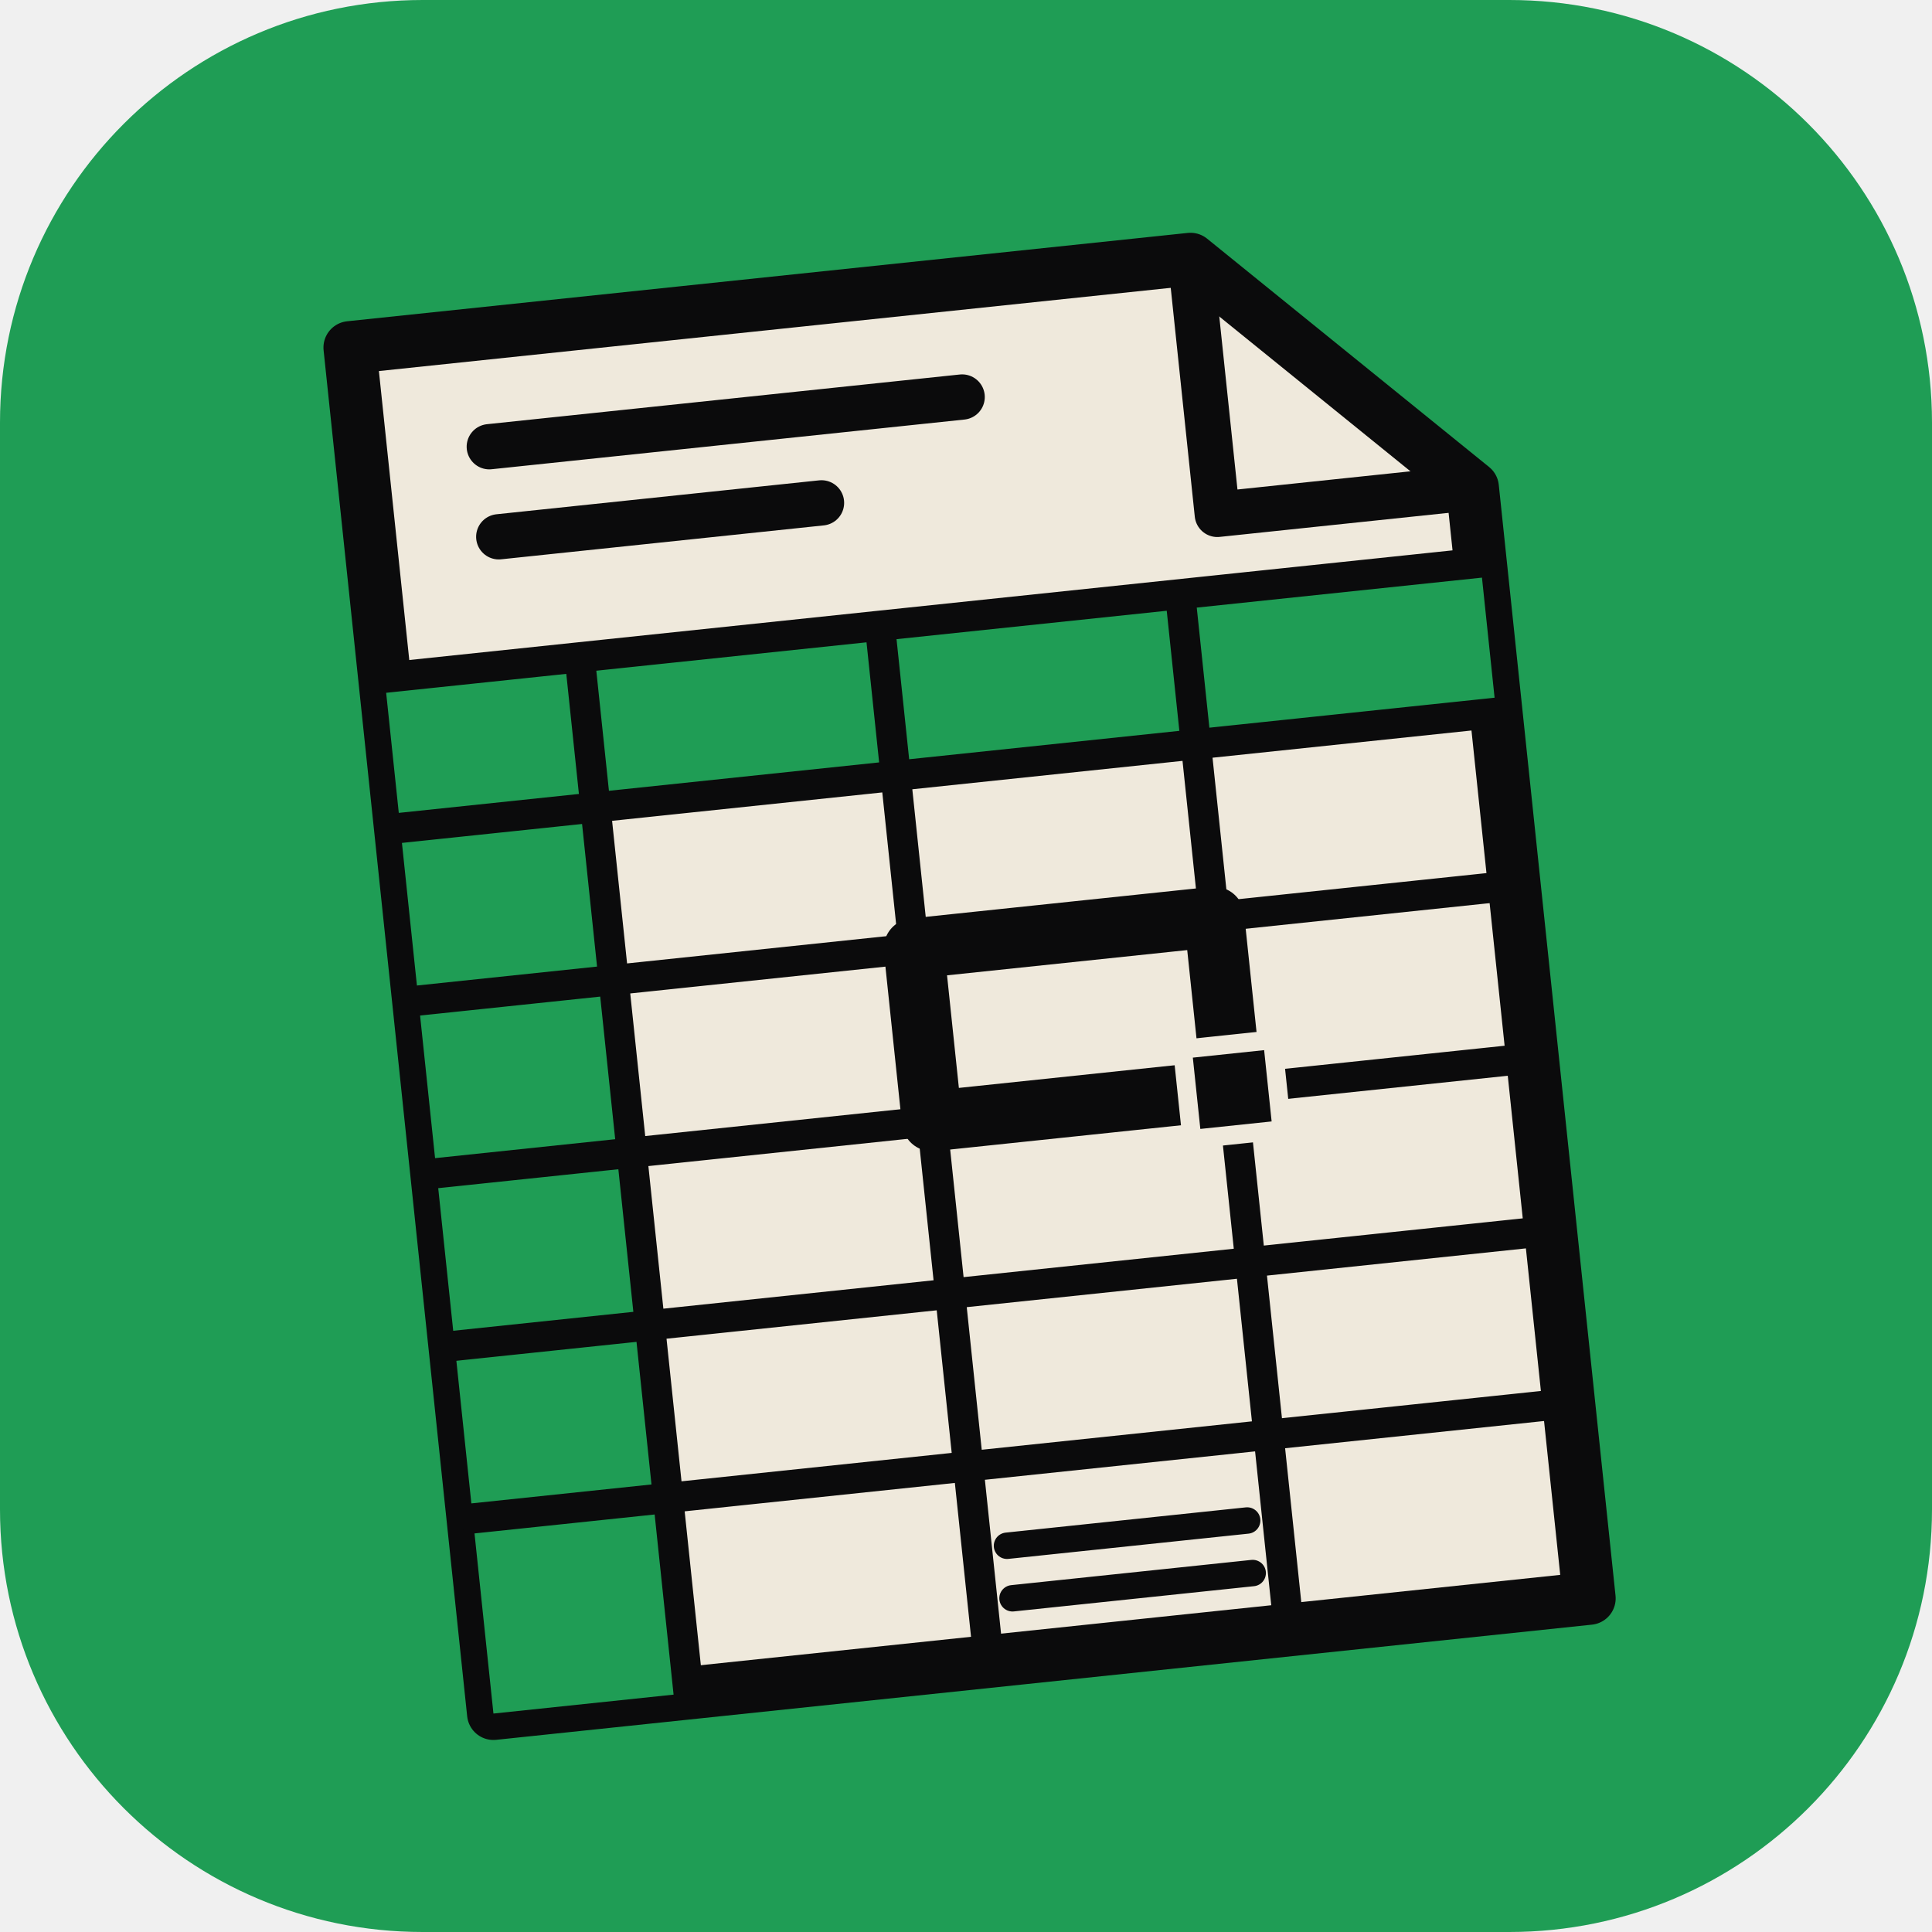
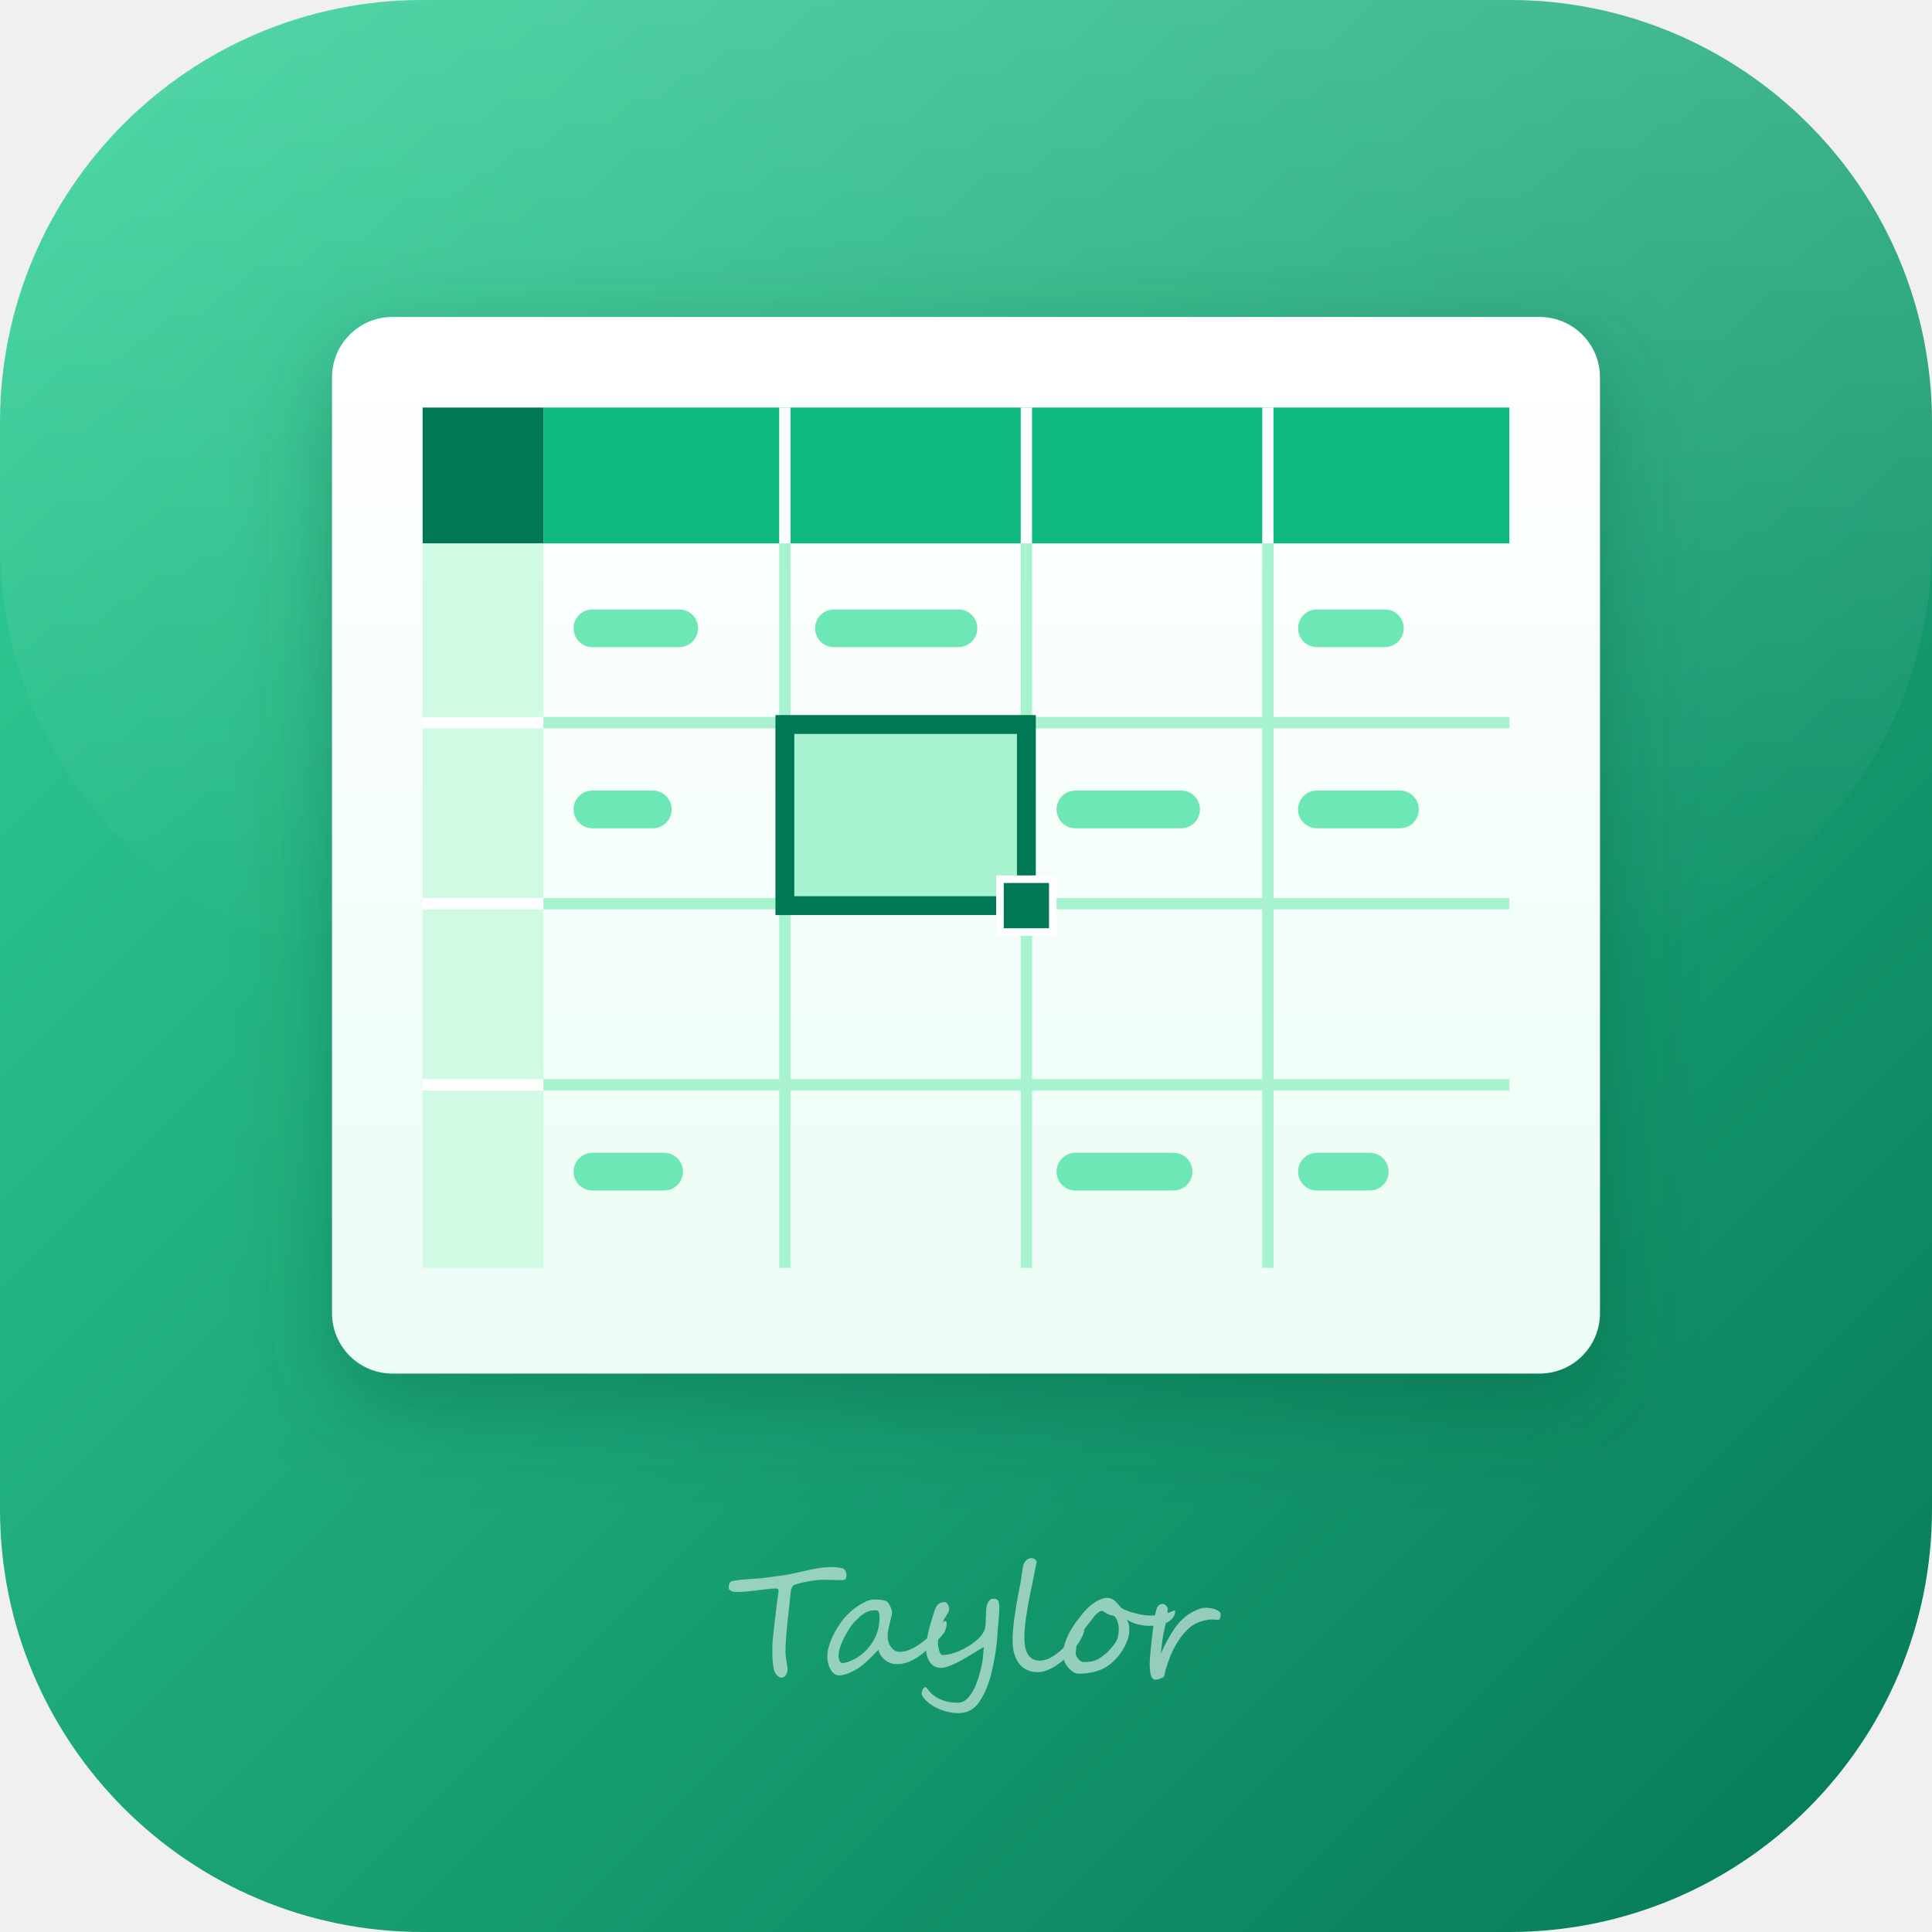
- <svg xmlns="http://www.w3.org/2000/svg" viewBox="0 0 512 512" width="512" height="512">
+ <svg xmlns="http://www.w3.org/2000/svg" width="1024" height="1024" viewBox="0 0 1024 1024">
  <defs>
-     <clipPath id="tile">
-       <rect width="512" height="512" rx="112" />
-     </clipPath>
+     <linearGradient id="bg" x1="0" y1="0" x2="1" y2="1">
+       <stop offset="0" stop-color="#34d399" />
+       <stop offset="1" stop-color="#047857" />
+     </linearGradient>
+     <linearGradient id="sheen" x1="0" y1="0" x2="0" y2="1">
+       <stop offset="0" stop-color="#ffffff" stop-opacity="0.16" />
+       <stop offset="1" stop-color="#ffffff" stop-opacity="0" />
+     </linearGradient>
+     <linearGradient id="sheet" x1="0" y1="0" x2="0" y2="1">
+       <stop offset="0" stop-color="#ffffff" />
+       <stop offset="1" stop-color="#ecfdf5" />
+     </linearGradient>
+     <filter id="shadow" x="-20%" y="-20%" width="140%" height="140%">
+       <feDropShadow dx="0" dy="16" stdDeviation="24" flood-color="#064e3b" flood-opacity="0.35" />
+     </filter>
  </defs>
-   <g clip-path="url(#tile)">
-     <rect width="512" height="512" fill="#1f9d55" />
-     <g transform="rotate(-6 256 268)" stroke="#0b0b0c" stroke-linejoin="round" stroke-linecap="round">
-       <path d="M112 76 H336 L404 144 V440 H112 Z" fill="#efe9dc" stroke-width="14" />
-       <path d="M336 76 V144 H404" fill="none" stroke-width="12" />
-       <path d="M146 106 H272 M146 130 H232" stroke-width="12" />
-       <path d="M112 164 H404 V204 H164 V440 H112 Z" fill="#1f9d55" stroke="none" />
-       <path d="M112 164 H404 M112 204 H404 M112 250 H404 M112 296 H404 M112 342 H404 M112 388 H404                M164 164 V440 M244 164 V440 M324 164 V440" fill="none" stroke-width="8" />
-       <rect x="244" y="250" width="80" height="46" fill="none" stroke-width="16" />
-       <rect x="312" y="284" width="24" height="24" fill="#0b0b0c" stroke="#efe9dc" stroke-width="5" />
-       <path d="M252 410 H316 M252 424 H316" stroke-width="7" />
+   <rect x="0" y="0" width="1024" height="1024" rx="224" fill="url(#bg)" />
+   <rect x="0" y="0" width="1024" height="512" rx="224" fill="url(#sheen)" />
+   <g filter="url(#shadow)">
+     <rect x="176" y="168" width="672" height="560" rx="32" fill="url(#sheet)" />
+     <rect x="224" y="216" width="64" height="72" fill="#047857" />
+     <rect x="288" y="216" width="512" height="72" fill="#10b981" />
+     <g fill="#ffffff">
+       <rect x="413" y="216" width="6" height="72" />
+       <rect x="541" y="216" width="6" height="72" />
+       <rect x="669" y="216" width="6" height="72" />
+     </g>
+     <rect x="224" y="288" width="64" height="384" fill="#d1fae5" />
+     <g fill="#ffffff">
+       <rect x="224" y="380" width="64" height="6" />
+       <rect x="224" y="476" width="64" height="6" />
+       <rect x="224" y="572" width="64" height="6" />
+     </g>
+     <g fill="#a7f3d0">
+       <rect x="413" y="288" width="6" height="384" />
+       <rect x="541" y="288" width="6" height="384" />
+       <rect x="669" y="288" width="6" height="384" />
+       <rect x="288" y="380" width="512" height="6" />
+       <rect x="288" y="476" width="512" height="6" />
+       <rect x="288" y="572" width="512" height="6" />
+     </g>
+     <g fill="#6ee7b7">
+       <rect x="304" y="323" width="66" height="20" rx="10" />
+       <rect x="432" y="323" width="86" height="20" rx="10" />
+       <rect x="688" y="323" width="56" height="20" rx="10" />
+       <rect x="304" y="419" width="52" height="20" rx="10" />
+       <rect x="560" y="419" width="76" height="20" rx="10" />
+       <rect x="688" y="419" width="64" height="20" rx="10" />
+       <rect x="304" y="611" width="58" height="20" rx="10" />
+       <rect x="560" y="611" width="72" height="20" rx="10" />
+       <rect x="688" y="611" width="48" height="20" rx="10" />
+     </g>
+     <rect x="416" y="384" width="128" height="96" fill="#a7f3d0" stroke="#047857" stroke-width="10" />
+     <rect x="530" y="466" width="28" height="28" fill="#047857" stroke="#ffffff" stroke-width="4" />
+   </g>
+   <g fill="#ffffff" opacity="0.55">
+     <g transform="translate(385.28 888) scale(0.04 -0.04)">
+       <path d="M1585 1337Q1585 1307 1578.5 1291.5Q1572 1276 1561.5 1270.0Q1551 1264 1537.5 1263.5Q1524 1263 1511 1263Q1477 1263 1449.5 1263.5Q1422 1264 1394.5 1265.0Q1367 1266 1336.5 1266.5Q1306 1267 1266 1267Q1224 1267 1166.0 1259.5Q1108 1252 1051.5 1241.0Q995 1230 949.0 1217.5Q903 1205 886 1195Q878 1190 871.0 1180.5Q864 1171 859.0 1159.5Q854 1148 850.5 1136.0Q847 1124 847 1115Q837 1009 824.5 905.0Q812 801 801.5 698.5Q791 596 783.5 495.5Q776 395 776 296Q776 279 780.5 245.5Q785 212 790.5 177.5Q796 143 800.5 116.0Q805 89 805 85Q805 65 799.0 44.5Q793 24 782.5 7.5Q772 -9 756.5 -19.5Q741 -30 723 -30Q711 -30 697.0 -23.0Q683 -16 669.5 -4.0Q656 8 645.0 24.5Q634 41 628 60Q620 85 615.0 117.5Q610 150 607.0 185.0Q604 220 603.0 254.5Q602 289 602.0 317.5Q602 346 602.5 366.0Q603 386 603 392Q603 422 609.0 487.0Q615 552 624.0 632.5Q633 713 643.5 798.5Q654 884 663.0 955.0Q672 1026 678.0 1072.0Q684 1118 684 1119Q684 1135 677.0 1142.0Q670 1149 661.0 1151.0Q652 1153 644.5 1152.0Q637 1151 636 1151Q598 1151 538.0 1144.0Q478 1137 410.0 1128.5Q342 1120 271.5 1113.0Q201 1106 141 1106Q127 1106 113.0 1106.0Q99 1106 84.5 1109.0Q70 1112 55.5 1120.0Q41 1128 26 1143Q25 1153 24.5 1169.0Q24 1185 27.5 1201.5Q31 1218 41.5 1231.5Q52 1245 73 1250Q118 1260 175.5 1266.0Q233 1272 292.5 1276.0Q352 1280 408.5 1284.0Q465 1288 509 1294Q540 1298 586.0 1304.0Q632 1310 680.5 1317.0Q729 1324 774.5 1331.0Q820 1338 849 1344Q909 1356 976.5 1372.0Q1044 1388 1113.0 1402.5Q1182 1417 1250.0 1426.5Q1318 1436 1380 1436Q1387 1436 1404.5 1435.5Q1422 1435 1444.0 1433.0Q1466 1431 1491.0 1427.0Q1516 1423 1538 1416Q1549 1413 1557.5 1403.0Q1566 1393 1572.0 1381.0Q1578 1369 1581.5 1357.0Q1585 1345 1585 1337Z" />
+     </g>
+     <g transform="translate(435.76 888) scale(0.04 -0.04)">
+       <path d="M1650 681Q1650 669 1647.0 652.5Q1644 636 1638.5 619.0Q1633 602 1626.5 586.5Q1620 571 1613 562Q1607 554 1595.5 540.5Q1584 527 1570.0 511.0Q1556 495 1539.5 477.5Q1523 460 1505 444Q1443 387 1383.5 333.5Q1324 280 1261.0 239.0Q1198 198 1129.5 173.5Q1061 149 981 150Q944 150 906.5 163.5Q869 177 836.0 202.0Q803 227 779.0 262.0Q755 297 745 339Q716 309 684.0 276.5Q652 244 617.5 211.0Q583 178 546.0 147.0Q509 116 470 90Q448 76 417.5 60.0Q387 44 353.5 30.5Q320 17 286.5 8.5Q253 0 226 0Q185 0 155.5 25.5Q126 51 106.5 88.0Q87 125 77.5 167.0Q68 209 68 242Q68 308 87.0 377.0Q106 446 136.5 511.5Q167 577 204.5 636.0Q242 695 278 741Q316 789 368.0 836.5Q420 884 476.0 921.5Q532 959 586.0 982.0Q640 1005 682 1005Q703 1005 726.5 1005.0Q750 1005 773.0 1002.5Q796 1000 818.0 994.5Q840 989 858 978Q867 972 879.0 955.0Q891 938 901.5 917.0Q912 896 919.0 875.0Q926 854 926 842Q926 809 911 754Q895 685 881.5 628.5Q868 572 868 512Q868 478 879.0 442.5Q890 407 910.5 378.0Q931 349 960.5 330.5Q990 312 1027 312Q1088 312 1152.0 337.5Q1216 363 1281.5 407.5Q1347 452 1412.0 510.5Q1477 569 1540 635Q1545 641 1557.5 655.5Q1570 670 1583.5 684.5Q1597 699 1610.0 710.5Q1623 722 1629 722Q1650 722 1650 681ZM760 764Q760 781 758.0 806.0Q756 831 745 847Q734 863 718.0 862.5Q702 862 686 862Q651 862 618.5 851.0Q586 840 555.0 820.5Q524 801 495.5 775.5Q467 750 440 722Q417 699 391.5 665.0Q366 631 341.5 590.5Q317 550 294.0 505.5Q271 461 254.0 417.5Q237 374 227.0 333.5Q217 293 217 260Q217 250 219.5 233.5Q222 217 227.5 201.5Q233 186 242.5 175.0Q252 164 266 164Q312 164 381 193Q475 233 551.5 302.5Q628 372 682 463Q760 604 760 764Z" />
+     </g>
+     <g transform="translate(482.98 888) scale(0.04 -0.04)">
+       <path d="M1167 893Q1167 876 1166.0 853.5Q1165 831 1163 802Q1161 774 1158.5 744.0Q1156 714 1153 682Q1150 650 1148.0 625.5Q1146 601 1145 584Q1138 447 1116.0 302.5Q1094 158 1061 27Q1008 -190 907 -344Q805 -500 625 -500Q507 -500 387 -453Q268 -407 186 -324Q137 -266 137 -244Q137 -219 152 -187Q168 -156 188 -156Q199 -156 207 -168Q241 -216 272 -244Q405 -362 618 -362Q702 -362 765 -282Q797 -243 821.5 -198.0Q846 -153 865.0 -104.0Q884 -55 899.0 -4.0Q914 47 926 100Q936 149 941.5 178.0Q947 207 948 217Q953 259 955.0 298.0Q957 337 963 375Q935 362 848 309Q797 278 755.0 253.0Q713 228 680 209Q614 170 531 135Q447 100 393 100Q299 100 248 175Q197 250 197 348Q197 418 212 504Q220 547 228.5 584.5Q237 622 247 655Q257 688 270.5 734.0Q284 780 303 840Q313 873 325.0 897.5Q337 922 352.5 938.5Q368 955 389.0 963.0Q410 971 440 971Q469 971 486 938Q502 907 502 874Q502 854 493 838Q488 830 479.0 815.0Q470 800 456 778Q442 756 434.0 741.5Q426 727 424 719Q416 695 410.0 677.0Q404 659 399 647Q395 635 390.0 618.5Q385 602 378 580Q365 537 359.5 501.5Q354 466 354 426Q354 386 370 329Q387 270 416 270Q504 270 629 321Q754 373 855 456Q956 539 977 623Q981 635 983.0 659.0Q985 683 986.5 712.5Q988 742 989.0 774.0Q990 806 991.5 835.5Q993 865 995.0 888.5Q997 912 1001 924Q1027 1016 1085 1016Q1140 1016 1153 988Q1167 958 1167 893Z" />
+     </g>
+     <g transform="translate(528.29 888) scale(0.04 -0.04)">
+       <path d="M1160 606Q1160 559 1103 459Q1092 440 1072.5 413.5Q1053 387 1029.0 358.5Q1005 330 979.0 300.5Q953 271 928 246Q890 208 844.5 172.0Q799 136 748.5 107.0Q698 78 644.5 60.5Q591 43 539 43Q470 43 410.0 68.0Q350 93 305.5 145.0Q261 197 235.5 275.5Q210 354 210 461Q210 534 217.0 613.5Q224 693 235.0 773.0Q246 853 259.5 931.5Q273 1010 287 1083Q296 1133 302.5 1165.0Q309 1197 314.0 1224.0Q319 1251 323.0 1278.5Q327 1306 333 1347Q337 1375 340.5 1396.5Q344 1418 346 1432Q350 1456 359.5 1478.0Q369 1500 383.5 1517.0Q398 1534 417.0 1544.0Q436 1554 459 1554Q507 1554 530 1509Q524 1478 517.5 1449.5Q511 1421 506 1389Q481 1263 465.0 1185.0Q449 1107 442 1075Q430 1012 416.5 939.0Q403 866 391.5 790.0Q380 714 373.0 640.0Q366 566 366 502Q366 433 377.0 376.5Q388 320 412.5 280.0Q437 240 475.5 218.0Q514 196 569 196Q629 196 687.0 222.5Q745 249 798.5 290.0Q852 331 900.0 380.5Q948 430 988 476Q1020 514 1044.0 541.5Q1068 569 1084 588Q1097 603 1113.5 619.0Q1130 635 1144 635Q1160 635 1160 606Z" />
+     </g>
+     <g transform="translate(560.25 888) scale(0.04 -0.04)">
+       <path d="M1565 838Q1565 821 1557.5 803.5Q1550 786 1538.0 769.5Q1526 753 1511.5 738.5Q1497 724 1482 715Q1447 692 1382.5 674.5Q1318 657 1223 657Q1147 657 1070.0 676.5Q993 696 922 741Q945 706 951.5 674.0Q958 642 958 598Q958 519 918 430Q879 340 817.0 263.0Q755 186 686 135Q647 106 600.5 84.5Q554 63 503.0 49.5Q452 36 397.0 29.5Q342 23 286 23Q247 23 210.0 48.0Q173 73 144.0 109.0Q115 145 97.5 186.0Q80 227 80 260Q80 341 101.5 415.5Q123 490 159.5 559.5Q196 629 244.0 695.5Q292 762 346 828Q376 865 414.5 900.5Q453 936 495.0 964.0Q537 992 580.0 1009.5Q623 1027 662 1027Q694 1027 717.0 1018.0Q740 1009 760.5 992.5Q781 976 802.5 951.0Q824 926 852 895Q861 886 901.5 868.5Q942 851 997.5 834.5Q1053 818 1114.0 805.5Q1175 793 1225 793Q1275 793 1317.0 796.5Q1359 800 1398.5 808.0Q1438 816 1477.0 830.0Q1516 844 1561 864Q1565 849 1565 838ZM818 598Q819 626 814.0 661.5Q809 697 796.5 728.5Q784 760 763.5 780.0Q743 800 713 796Q667 814 637.0 834.0Q607 854 591 854Q579 854 565.0 846.5Q551 839 536.0 826.0Q521 813 505.5 795.5Q490 778 475 759Q445 720 419.5 688.0Q394 656 371.5 624.5Q349 593 328.0 558.5Q307 524 286 481Q277 463 270.0 438.0Q263 413 258.0 386.5Q253 360 250.5 333.5Q248 307 248 286Q248 273 257.0 254.5Q266 236 280.5 218.5Q295 201 313.5 189.0Q332 177 350 177Q401 177 437.0 181.5Q473 186 503.5 197.5Q534 209 565.0 229.0Q596 249 637 281Q657 296 676.5 316.0Q696 336 715.0 358.5Q734 381 751.0 404.5Q768 428 783 451Q793 466 800.0 488.0Q807 510 811.0 532.0Q815 554 816.5 572.0Q818 590 818 598Z" />
+     </g>
+     <g transform="translate(601.88 888) scale(0.04 -0.04)">
+       <path d="M1128 807Q1128 801 1127.0 789.5Q1126 778 1122.0 766.5Q1118 755 1112.5 746.0Q1107 737 1098 737Q1092 737 1078.0 737.5Q1064 738 1048.5 739.0Q1033 740 1019.0 740.5Q1005 741 999 741Q808 729 681 601Q556 476 465 267Q448 224 431.5 178.0Q415 132 400 81Q392 53 388.5 31.5Q385 10 377 -14Q375 -22 360.0 -29.5Q345 -37 326.5 -43.0Q308 -49 291.0 -53.0Q274 -57 268 -57Q199 -61 190 86Q187 126 187.5 158.5Q188 191 190.0 221.5Q192 252 195.5 285.5Q199 319 203 361Q208 413 215.0 481.0Q222 549 231.0 618.0Q240 687 250.0 749.5Q260 812 271 853Q282 900 301.5 923.0Q321 946 359 948Q369 948 380.5 942.5Q392 937 401.5 928.0Q411 919 417.5 909.0Q424 899 425 891Q426 866 424.0 836.5Q422 807 417.0 775.5Q412 744 405.0 712.0Q398 680 391 651Q377 594 369.5 553.5Q362 513 357.0 475.0Q352 437 347.0 393.5Q342 350 334 286Q351 324 363.5 351.0Q376 378 386.0 398.5Q396 419 404.5 435.0Q413 451 423.0 468.5Q433 486 445.0 507.0Q457 528 475 558Q545 674 625.0 747.5Q705 821 779 853Q863 893 917 896Q943 897 979.0 893.0Q1015 889 1048.0 878.0Q1081 867 1104.5 849.5Q1128 832 1128 807Z" />
    </g>
  </g>
</svg>
